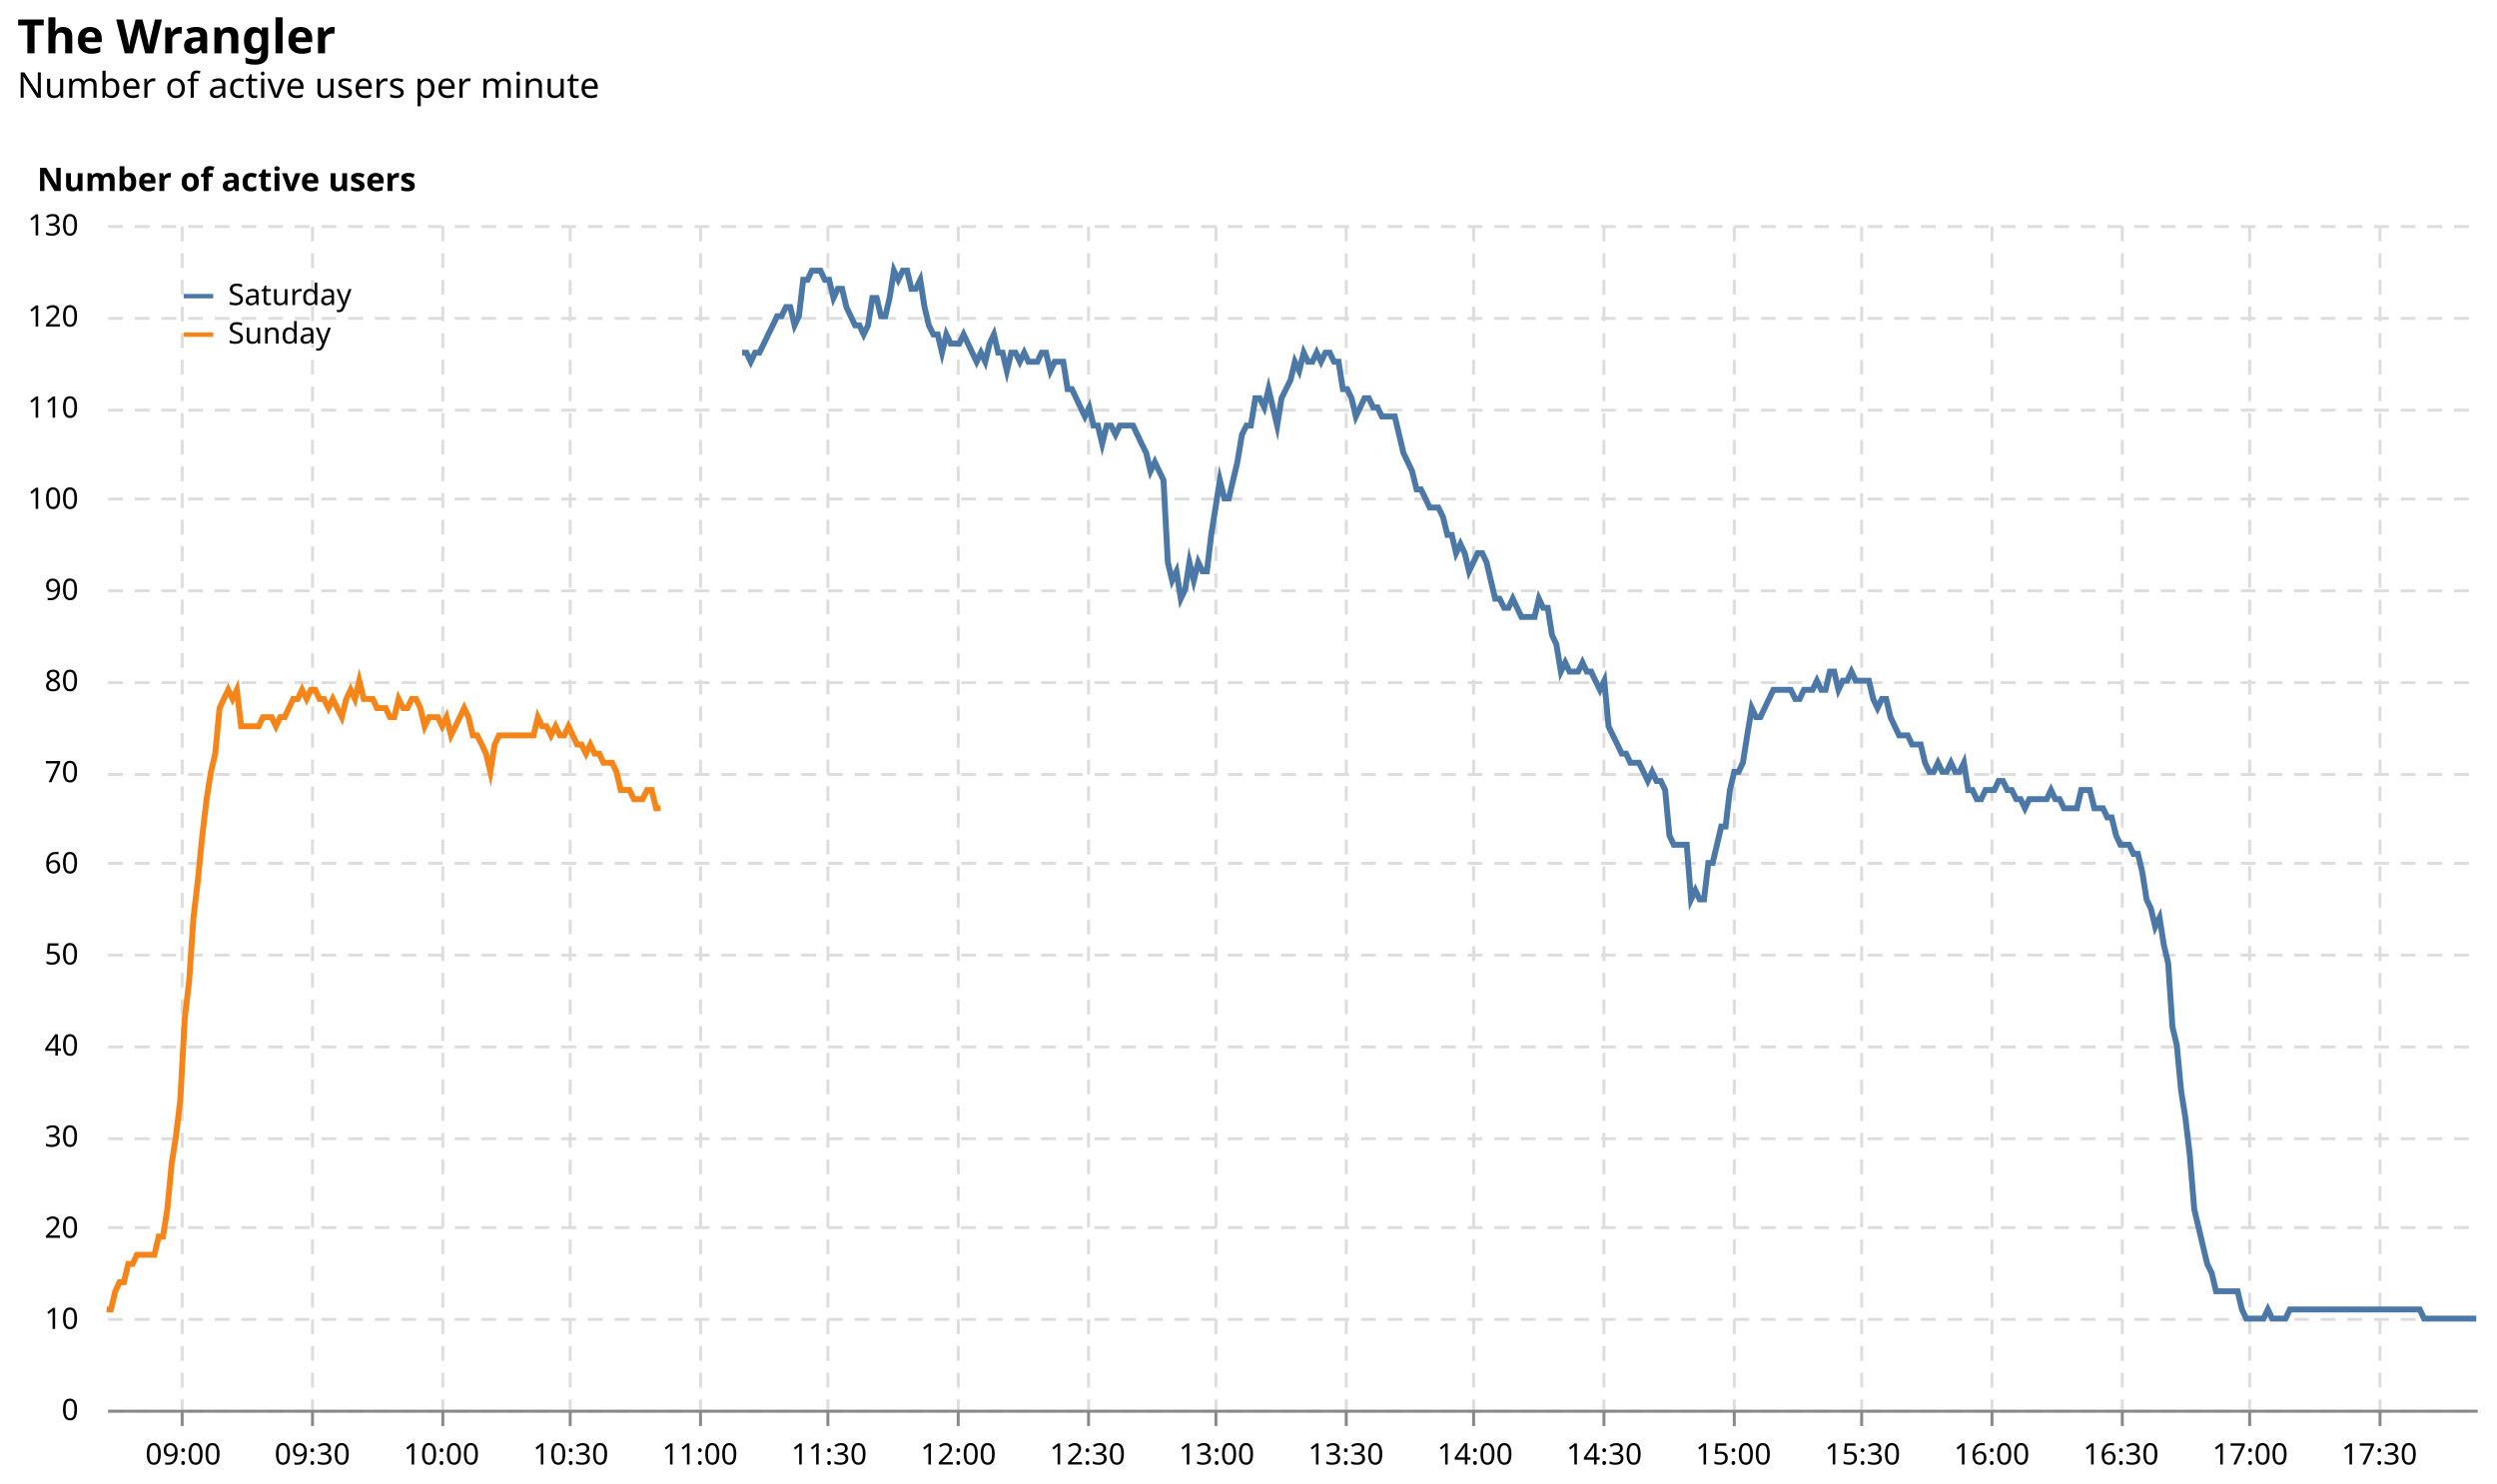
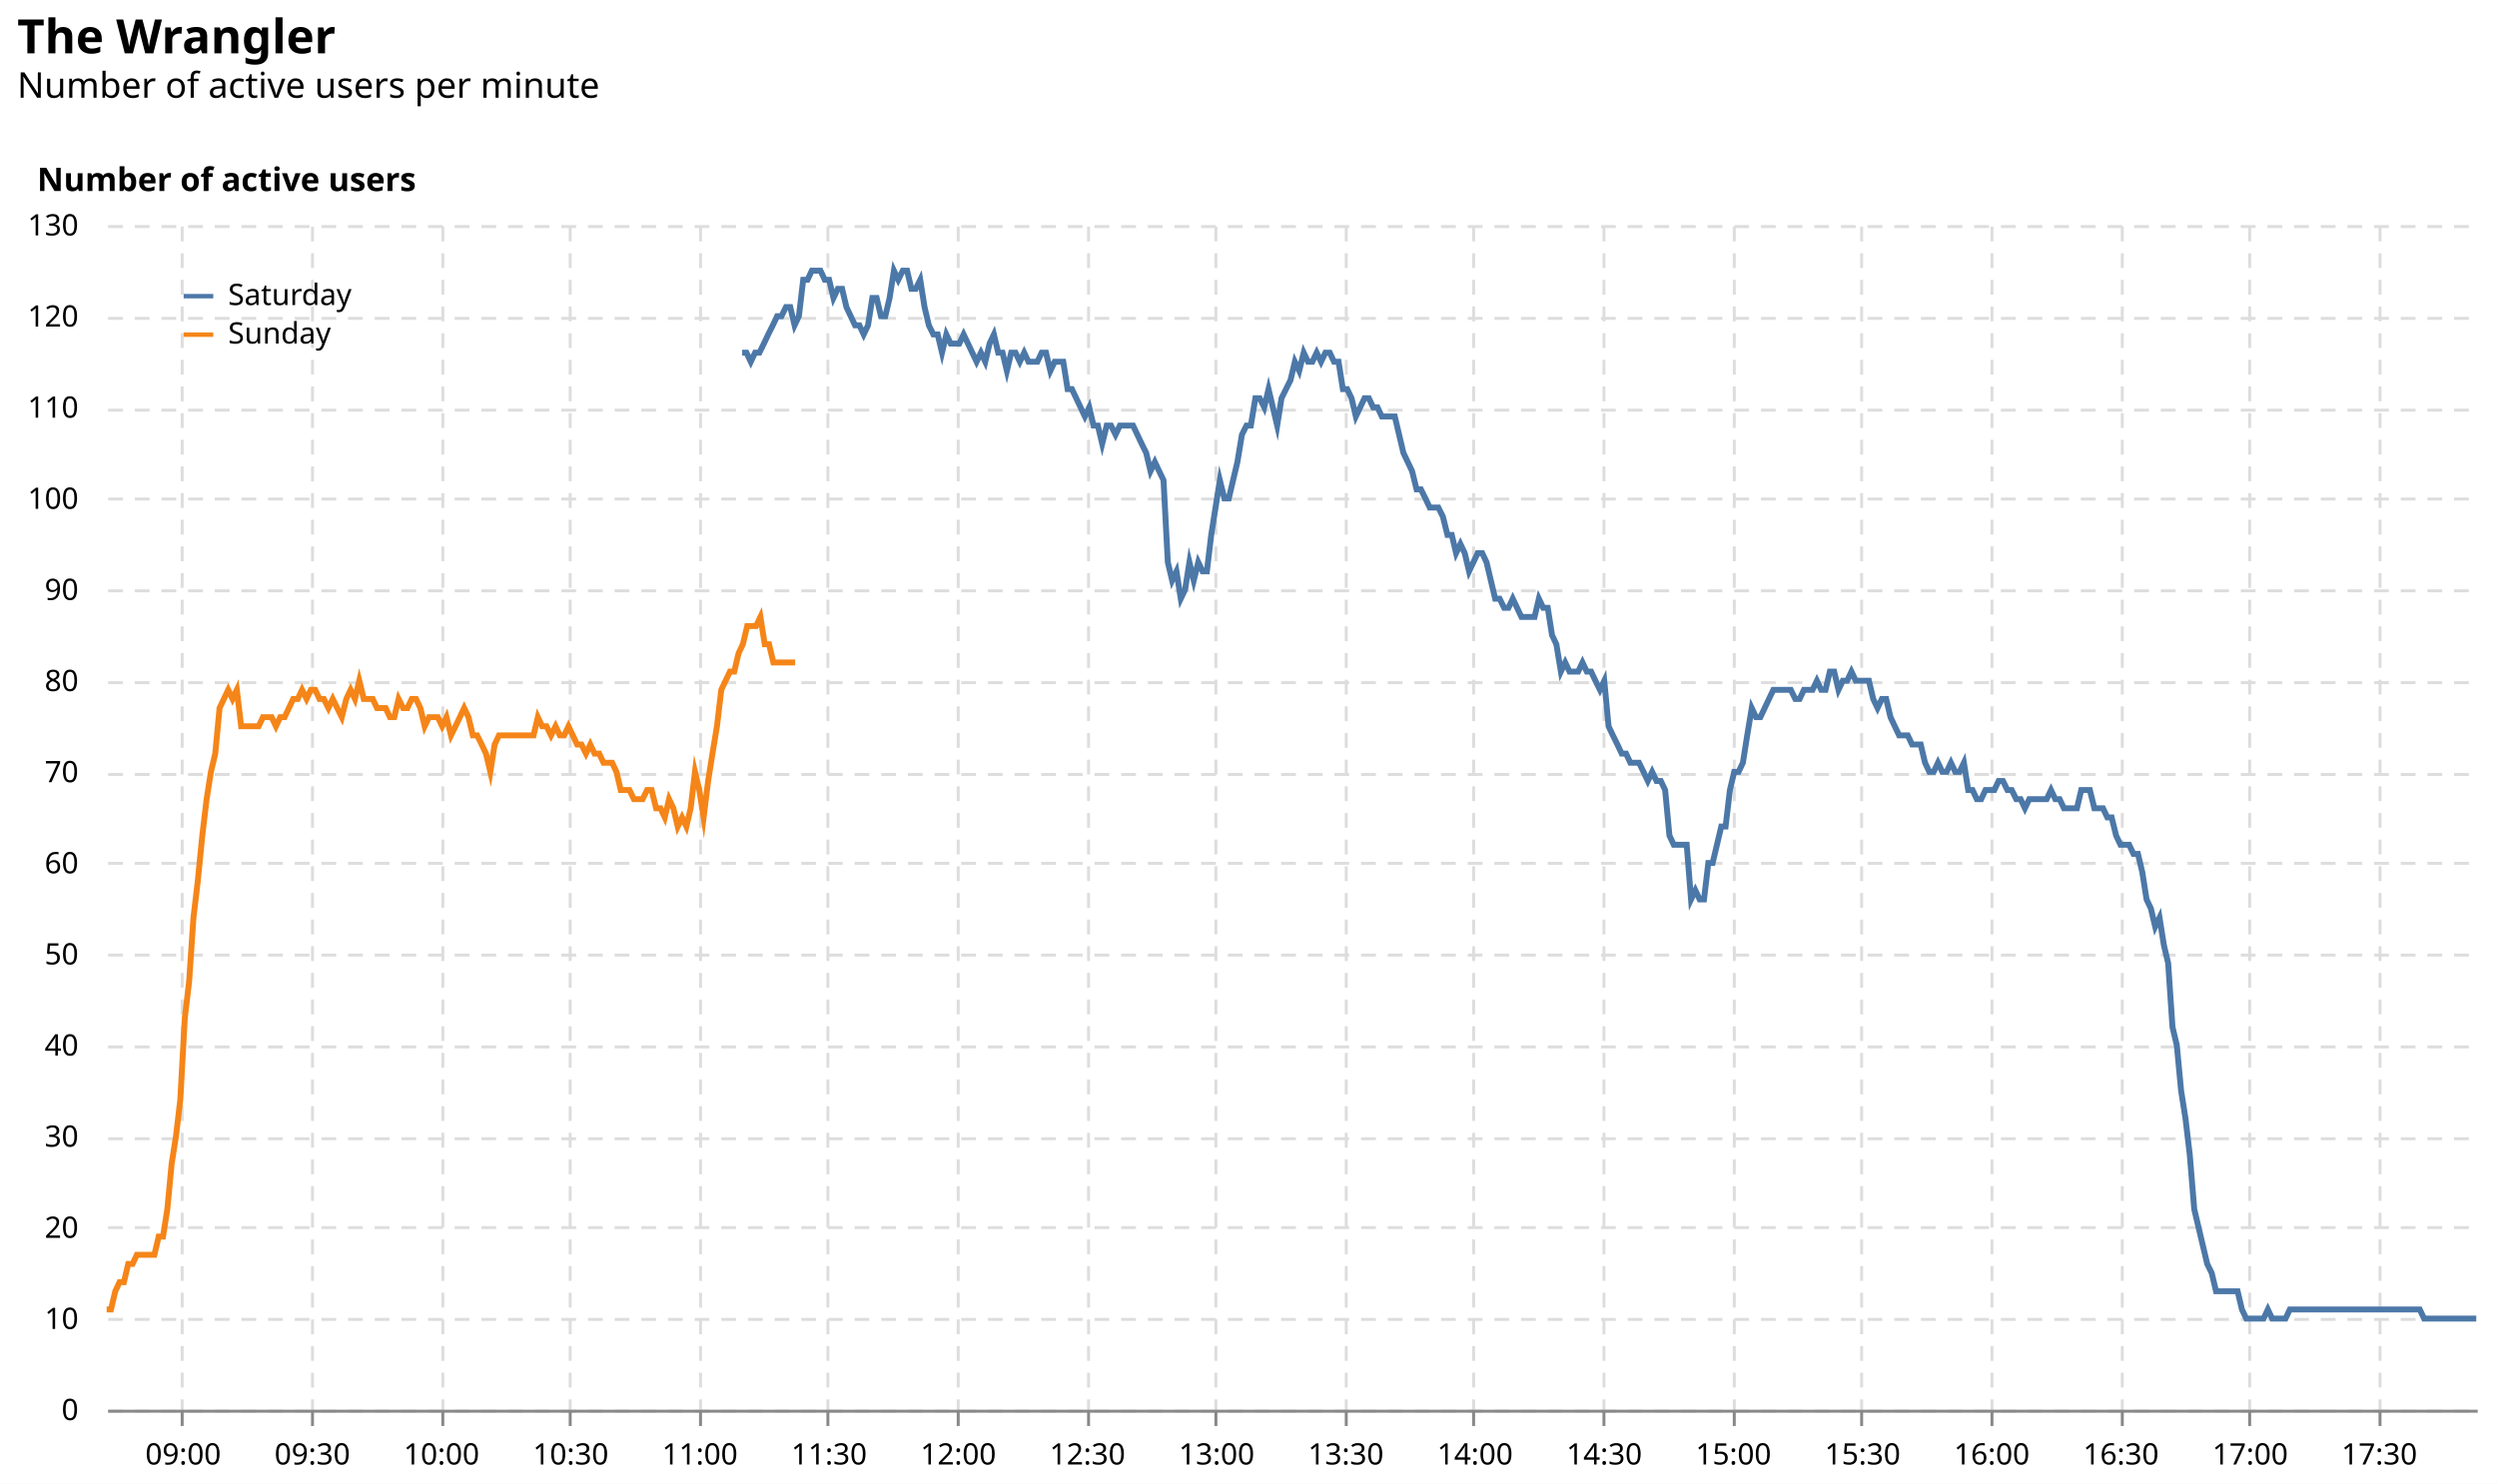
<svg xmlns="http://www.w3.org/2000/svg" version="1.1" class="marks" width="843" height="501" viewBox="0 0 843 501">
  <rect width="843" height="501" fill="white" />
  <g fill="none" stroke-miterlimit="10" transform="translate(36,76)">
    <g class="mark-group role-frame root" role="graphics-object" aria-roledescription="group mark container">
      <g transform="translate(0,0)">
        <path class="background" aria-hidden="true" d="M0,0h800v400h-800Z" stroke="#ddd" stroke-width="0" />
        <g>
          <g class="mark-group role-axis" role="graphics-symbol" aria-roledescription="axis" aria-label="X-axis for a time scale with values from Saturday, 13 November 2021, 8:42:34 AM to Saturday, 13 November 2021, 5:52:50 PM">
            <g transform="translate(0.5,400.5)">
              <path class="background" aria-hidden="true" d="M0,0h0v0h0Z" pointer-events="none" />
              <g>
                <g class="mark-rule role-axis-grid" pointer-events="none">
                  <line transform="translate(25,-400)" x2="0" y2="400" stroke="#ddd" stroke-width="1" stroke-dasharray="5,4" opacity="1" />
                  <line transform="translate(69,-400)" x2="0" y2="400" stroke="#ddd" stroke-width="1" stroke-dasharray="5,4" opacity="1" />
                  <line transform="translate(113,-400)" x2="0" y2="400" stroke="#ddd" stroke-width="1" stroke-dasharray="5,4" opacity="1" />
                  <line transform="translate(156,-400)" x2="0" y2="400" stroke="#ddd" stroke-width="1" stroke-dasharray="5,4" opacity="1" />
                  <line transform="translate(200,-400)" x2="0" y2="400" stroke="#ddd" stroke-width="1" stroke-dasharray="5,4" opacity="1" />
                  <line transform="translate(243,-400)" x2="0" y2="400" stroke="#ddd" stroke-width="1" stroke-dasharray="5,4" opacity="1" />
                  <line transform="translate(287,-400)" x2="0" y2="400" stroke="#ddd" stroke-width="1" stroke-dasharray="5,4" opacity="1" />
                  <line transform="translate(331,-400)" x2="0" y2="400" stroke="#ddd" stroke-width="1" stroke-dasharray="5,4" opacity="1" />
                  <line transform="translate(374,-400)" x2="0" y2="400" stroke="#ddd" stroke-width="1" stroke-dasharray="5,4" opacity="1" />
                  <line transform="translate(418,-400)" x2="0" y2="400" stroke="#ddd" stroke-width="1" stroke-dasharray="5,4" opacity="1" />
                  <line transform="translate(461,-400)" x2="0" y2="400" stroke="#ddd" stroke-width="1" stroke-dasharray="5,4" opacity="1" />
                  <line transform="translate(505,-400)" x2="0" y2="400" stroke="#ddd" stroke-width="1" stroke-dasharray="5,4" opacity="1" />
                  <line transform="translate(549,-400)" x2="0" y2="400" stroke="#ddd" stroke-width="1" stroke-dasharray="5,4" opacity="1" />
                  <line transform="translate(592,-400)" x2="0" y2="400" stroke="#ddd" stroke-width="1" stroke-dasharray="5,4" opacity="1" />
                  <line transform="translate(636,-400)" x2="0" y2="400" stroke="#ddd" stroke-width="1" stroke-dasharray="5,4" opacity="1" />
                  <line transform="translate(680,-400)" x2="0" y2="400" stroke="#ddd" stroke-width="1" stroke-dasharray="5,4" opacity="1" />
                  <line transform="translate(723,-400)" x2="0" y2="400" stroke="#ddd" stroke-width="1" stroke-dasharray="5,4" opacity="1" />
                  <line transform="translate(767,-400)" x2="0" y2="400" stroke="#ddd" stroke-width="1" stroke-dasharray="5,4" opacity="1" />
                </g>
              </g>
              <path class="foreground" aria-hidden="true" d="" pointer-events="none" display="none" />
            </g>
          </g>
          <g class="mark-group role-axis" role="graphics-symbol" aria-roledescription="axis" aria-label="Y-axis for a linear scale with values from 0 to 130">
            <g transform="translate(0.5,0.5)">
              <path class="background" aria-hidden="true" d="M0,0h0v0h0Z" pointer-events="none" />
              <g>
                <g class="mark-rule role-axis-grid" pointer-events="none">
                  <line transform="translate(0,400)" x2="800" y2="0" stroke="#ddd" stroke-width="1" stroke-dasharray="5,4" opacity="1" />
                  <line transform="translate(0,369)" x2="800" y2="0" stroke="#ddd" stroke-width="1" stroke-dasharray="5,4" opacity="1" />
                  <line transform="translate(0,338)" x2="800" y2="0" stroke="#ddd" stroke-width="1" stroke-dasharray="5,4" opacity="1" />
                  <line transform="translate(0,308)" x2="800" y2="0" stroke="#ddd" stroke-width="1" stroke-dasharray="5,4" opacity="1" />
                  <line transform="translate(0,277)" x2="800" y2="0" stroke="#ddd" stroke-width="1" stroke-dasharray="5,4" opacity="1" />
                  <line transform="translate(0,246)" x2="800" y2="0" stroke="#ddd" stroke-width="1" stroke-dasharray="5,4" opacity="1" />
                  <line transform="translate(0,215)" x2="800" y2="0" stroke="#ddd" stroke-width="1" stroke-dasharray="5,4" opacity="1" />
                  <line transform="translate(0,185)" x2="800" y2="0" stroke="#ddd" stroke-width="1" stroke-dasharray="5,4" opacity="1" />
                  <line transform="translate(0,154)" x2="800" y2="0" stroke="#ddd" stroke-width="1" stroke-dasharray="5,4" opacity="1" />
                  <line transform="translate(0,123)" x2="800" y2="0" stroke="#ddd" stroke-width="1" stroke-dasharray="5,4" opacity="1" />
                  <line transform="translate(0,92)" x2="800" y2="0" stroke="#ddd" stroke-width="1" stroke-dasharray="5,4" opacity="1" />
                  <line transform="translate(0,62)" x2="800" y2="0" stroke="#ddd" stroke-width="1" stroke-dasharray="5,4" opacity="1" />
                  <line transform="translate(0,31)" x2="800" y2="0" stroke="#ddd" stroke-width="1" stroke-dasharray="5,4" opacity="1" />
                  <line transform="translate(0,0)" x2="800" y2="0" stroke="#ddd" stroke-width="1" stroke-dasharray="5,4" opacity="1" />
                </g>
              </g>
              <path class="foreground" aria-hidden="true" d="" pointer-events="none" display="none" />
            </g>
          </g>
          <g class="mark-group role-axis" role="graphics-symbol" aria-roledescription="axis" aria-label="X-axis for a time scale with values from Saturday, 13 November 2021, 8:42:34 AM to Saturday, 13 November 2021, 5:52:50 PM">
            <g transform="translate(0.5,400.5)">
              <path class="background" aria-hidden="true" d="M0,0h0v0h0Z" pointer-events="none" />
              <g>
                <g class="mark-rule role-axis-tick" pointer-events="none">
                  <line transform="translate(25,0)" x2="0" y2="5" stroke="#888" stroke-width="1" opacity="1" />
                  <line transform="translate(69,0)" x2="0" y2="5" stroke="#888" stroke-width="1" opacity="1" />
                  <line transform="translate(113,0)" x2="0" y2="5" stroke="#888" stroke-width="1" opacity="1" />
                  <line transform="translate(156,0)" x2="0" y2="5" stroke="#888" stroke-width="1" opacity="1" />
                  <line transform="translate(200,0)" x2="0" y2="5" stroke="#888" stroke-width="1" opacity="1" />
                  <line transform="translate(243,0)" x2="0" y2="5" stroke="#888" stroke-width="1" opacity="1" />
                  <line transform="translate(287,0)" x2="0" y2="5" stroke="#888" stroke-width="1" opacity="1" />
                  <line transform="translate(331,0)" x2="0" y2="5" stroke="#888" stroke-width="1" opacity="1" />
                  <line transform="translate(374,0)" x2="0" y2="5" stroke="#888" stroke-width="1" opacity="1" />
                  <line transform="translate(418,0)" x2="0" y2="5" stroke="#888" stroke-width="1" opacity="1" />
                  <line transform="translate(461,0)" x2="0" y2="5" stroke="#888" stroke-width="1" opacity="1" />
                  <line transform="translate(505,0)" x2="0" y2="5" stroke="#888" stroke-width="1" opacity="1" />
                  <line transform="translate(549,0)" x2="0" y2="5" stroke="#888" stroke-width="1" opacity="1" />
                  <line transform="translate(592,0)" x2="0" y2="5" stroke="#888" stroke-width="1" opacity="1" />
                  <line transform="translate(636,0)" x2="0" y2="5" stroke="#888" stroke-width="1" opacity="1" />
                  <line transform="translate(680,0)" x2="0" y2="5" stroke="#888" stroke-width="1" opacity="1" />
                  <line transform="translate(723,0)" x2="0" y2="5" stroke="#888" stroke-width="1" opacity="1" />
                  <line transform="translate(767,0)" x2="0" y2="5" stroke="#888" stroke-width="1" opacity="1" />
                </g>
                <g class="mark-text role-axis-label" pointer-events="none">
                  <text text-anchor="middle" transform="translate(25.33315,18)" font-family="Sometype Mono" font-size="10px" fill="#000" opacity="1">09:00</text>
                  <text text-anchor="middle" transform="translate(68.94796,18)" font-family="Sometype Mono" font-size="10px" fill="#000" opacity="1">09:30</text>
                  <text text-anchor="middle" transform="translate(112.5628,18)" font-family="Sometype Mono" font-size="10px" fill="#000" opacity="1">10:00</text>
                  <text text-anchor="middle" transform="translate(156.1776,18)" font-family="Sometype Mono" font-size="10px" fill="#000" opacity="1">10:30</text>
                  <text text-anchor="middle" transform="translate(199.7924,18)" font-family="Sometype Mono" font-size="10px" fill="#000" opacity="1">11:00</text>
                  <text text-anchor="middle" transform="translate(243.4072,18)" font-family="Sometype Mono" font-size="10px" fill="#000" opacity="1">11:30</text>
                  <text text-anchor="middle" transform="translate(287.022,18)" font-family="Sometype Mono" font-size="10px" fill="#000" opacity="1">12:00</text>
                  <text text-anchor="middle" transform="translate(330.6368,18)" font-family="Sometype Mono" font-size="10px" fill="#000" opacity="1">12:30</text>
                  <text text-anchor="middle" transform="translate(374.2516,18)" font-family="Sometype Mono" font-size="10px" fill="#000" opacity="1">13:00</text>
                  <text text-anchor="middle" transform="translate(417.8664,18)" font-family="Sometype Mono" font-size="10px" fill="#000" opacity="1">13:30</text>
                  <text text-anchor="middle" transform="translate(461.4812,18)" font-family="Sometype Mono" font-size="10px" fill="#000" opacity="1">14:00</text>
                  <text text-anchor="middle" transform="translate(505.096,18)" font-family="Sometype Mono" font-size="10px" fill="#000" opacity="1">14:30</text>
                  <text text-anchor="middle" transform="translate(548.7109,18)" font-family="Sometype Mono" font-size="10px" fill="#000" opacity="1">15:00</text>
                  <text text-anchor="middle" transform="translate(592.3257,18)" font-family="Sometype Mono" font-size="10px" fill="#000" opacity="1">15:30</text>
                  <text text-anchor="middle" transform="translate(635.9405,18)" font-family="Sometype Mono" font-size="10px" fill="#000" opacity="1">16:00</text>
                  <text text-anchor="middle" transform="translate(679.5553,18)" font-family="Sometype Mono" font-size="10px" fill="#000" opacity="1">16:30</text>
                  <text text-anchor="middle" transform="translate(723.1701,18)" font-family="Sometype Mono" font-size="10px" fill="#000" opacity="1">17:00</text>
                  <text text-anchor="middle" transform="translate(766.7849,18)" font-family="Sometype Mono" font-size="10px" fill="#000" opacity="1">17:30</text>
                </g>
                <g class="mark-rule role-axis-domain" pointer-events="none">
                  <line transform="translate(0,0)" x2="800" y2="0" stroke="#888" stroke-width="1" opacity="1" />
                </g>
              </g>
              <path class="foreground" aria-hidden="true" d="" pointer-events="none" display="none" />
            </g>
          </g>
          <g class="mark-group role-axis" role="graphics-symbol" aria-roledescription="axis" aria-label="Y-axis titled 'Number of active users' for a linear scale with values from 0 to 130">
            <g transform="translate(0.5,0.5)">
              <path class="background" aria-hidden="true" d="M0,0h0v0h0Z" pointer-events="none" />
              <g>
                <g class="mark-text role-axis-label" pointer-events="none">
                  <text text-anchor="end" transform="translate(-10,403)" font-family="Sometype Mono" font-size="10px" fill="#000" opacity="1">0</text>
                  <text text-anchor="end" transform="translate(-10,372.2308)" font-family="Sometype Mono" font-size="10px" fill="#000" opacity="1">10</text>
                  <text text-anchor="end" transform="translate(-10,341.4615)" font-family="Sometype Mono" font-size="10px" fill="#000" opacity="1">20</text>
                  <text text-anchor="end" transform="translate(-10,310.6923)" font-family="Sometype Mono" font-size="10px" fill="#000" opacity="1">30</text>
                  <text text-anchor="end" transform="translate(-10,279.9231)" font-family="Sometype Mono" font-size="10px" fill="#000" opacity="1">40</text>
                  <text text-anchor="end" transform="translate(-10,249.1538)" font-family="Sometype Mono" font-size="10px" fill="#000" opacity="1">50</text>
                  <text text-anchor="end" transform="translate(-10,218.3846)" font-family="Sometype Mono" font-size="10px" fill="#000" opacity="1">60</text>
                  <text text-anchor="end" transform="translate(-10,187.6154)" font-family="Sometype Mono" font-size="10px" fill="#000" opacity="1">70</text>
                  <text text-anchor="end" transform="translate(-10,156.8462)" font-family="Sometype Mono" font-size="10px" fill="#000" opacity="1">80</text>
                  <text text-anchor="end" transform="translate(-10,126.0769)" font-family="Sometype Mono" font-size="10px" fill="#000" opacity="1">90</text>
                  <text text-anchor="end" transform="translate(-10,95.30769)" font-family="Sometype Mono" font-size="10px" fill="#000" opacity="1">100</text>
                  <text text-anchor="end" transform="translate(-10,64.53846)" font-family="Sometype Mono" font-size="10px" fill="#000" opacity="1">110</text>
                  <text text-anchor="end" transform="translate(-10,33.76923)" font-family="Sometype Mono" font-size="10px" fill="#000" opacity="1">120</text>
                  <text text-anchor="end" transform="translate(-10,3)" font-family="Sometype Mono" font-size="10px" fill="#000" opacity="1">130</text>
                </g>
                <g class="mark-text role-axis-title" pointer-events="none">
                  <text text-anchor="middle" transform="translate(40,-12)" font-family="Sometype Mono" font-size="11px" font-weight="bold" fill="#000" opacity="1">Number of active users</text>
                </g>
              </g>
              <path class="foreground" aria-hidden="true" d="" pointer-events="none" display="none" />
            </g>
          </g>
          <g class="mark-group role-scope pathgroup" role="graphics-object" aria-roledescription="group mark container">
            <g transform="translate(0,0)">
              <path class="background" aria-hidden="true" d="M0,0h800v400h-800Z" />
              <g>
                <g class="mark-line role-mark marks" role="graphics-symbol" aria-roledescription="line mark container">
                  <path d="M214.555,43.077L216.012,43.077L217.469,46.154L218.926,43.077L220.384,43.077L221.903,40L223.36,36.923L224.902,33.846L226.36,30.769L227.817,30.769L229.338,27.692L230.795,27.692L232.253,33.846L233.71,30.769L235.167,18.462L236.625,18.462L238.082,15.385L239.539,15.385L240.996,15.385L242.454,18.462L243.912,18.462L245.384,24.615L246.841,21.538L248.298,21.538L249.756,27.692L251.213,30.769L252.671,33.846L254.128,33.846L255.586,36.923L257.044,33.846L258.503,24.615L259.96,24.615L261.417,30.769L262.875,30.769L264.332,24.615L265.791,15.385L267.252,18.462L268.776,15.385L270.238,15.385L271.696,21.538L273.153,21.538L274.672,18.462L276.13,27.692L277.588,33.846L279.108,36.923L280.565,36.923L282.027,43.077L283.484,36.923L284.942,40L286.399,40L287.861,40L289.322,36.923L290.783,40L292.243,43.077L293.705,46.154L295.165,43.077L296.627,46.154L298.085,40L299.542,36.923L301.002,43.077L302.463,43.077L303.921,49.231L305.382,43.077L306.841,43.077L308.304,46.154L309.764,43.077L311.226,46.154L312.687,46.154L314.214,46.154L315.675,43.077L317.133,43.077L318.596,49.231L320.054,46.154L321.512,46.154L322.969,46.154L324.426,55.385L325.881,55.385L327.342,58.462L328.799,61.538L330.261,64.615L331.72,61.538L333.183,67.692L334.642,67.692L336.104,73.846L337.628,67.692L339.087,67.692L340.616,70.769L342.077,67.692L343.535,67.692L344.997,67.692L346.52,67.692L347.977,70.769L349.436,73.846L350.957,76.923L352.419,83.077L353.881,80L355.339,83.077L356.807,86.154L358.264,113.846L359.721,120L361.181,116.923L362.638,126.154L364.096,123.077L365.553,113.846L367.015,120L368.537,113.846L369.994,116.923L371.451,116.923L372.914,104.615L374.371,95.385L375.829,86.154L377.358,92.308L378.841,92.308L380.298,86.154L381.755,80L383.278,70.769L384.827,67.692L386.285,67.692L387.819,58.462L389.281,58.462L390.807,61.538L392.268,55.385L393.725,61.538L395.183,67.692L396.641,58.462L398.165,55.385L399.697,52.308L401.154,46.154L402.612,49.231L404.14,43.077L405.599,46.154L407.056,46.154L408.515,43.077L410.002,46.154L411.462,43.077L412.924,43.077L414.384,46.154L415.904,46.154L417.362,55.385L418.823,55.385L420.286,58.462L421.746,64.615L423.21,61.538L424.667,58.462L426.129,58.462L427.589,61.538L429.051,61.538L430.511,64.615L431.969,64.615L433.429,64.615L434.887,64.615L436.345,70.769L437.802,76.923L439.261,80L440.724,83.077L442.248,89.231L443.705,89.231L445.232,92.308L446.69,95.385L448.148,95.385L449.605,95.385L451.13,98.462L452.663,104.615L454.123,104.615L455.585,110.769L457.045,107.692L458.503,110.769L459.966,116.923L461.425,113.846L462.882,110.769L464.402,110.769L465.86,113.846L467.317,120L468.776,126.154L470.28,126.154L471.804,129.231L473.261,129.231L474.72,126.154L476.177,129.231L477.635,132.308L479.092,132.308L480.62,132.308L482.077,132.308L483.535,126.154L484.993,129.231L486.52,129.231L487.978,138.462L489.435,141.538L490.964,150.769L492.422,147.692L493.879,150.769L495.337,150.769L496.794,150.769L498.252,147.692L499.709,150.769L501.167,150.769L502.624,153.846L504.147,156.923L505.605,153.846L507.062,169.231L508.52,172.308L510.045,175.385L511.503,178.462L512.961,178.462L514.418,181.538L515.876,181.538L517.333,181.538L518.854,184.615L520.312,187.692L521.77,184.615L523.243,187.692L524.7,187.692L526.158,190.769L527.615,206.154L529.072,209.231L530.529,209.231L531.987,209.231L533.444,209.231L534.902,227.692L536.359,224.615L537.817,227.692L539.279,227.692L540.737,215.385L542.194,215.385L543.652,209.231L545.109,203.077L546.566,203.077L548.024,190.769L549.481,184.615L550.952,184.615L552.41,181.538L553.867,172.308L555.392,163.077L556.849,166.154L558.309,166.154L559.766,163.077L561.224,160L562.681,156.923L564.138,156.923L565.663,156.923L567.121,156.923L568.578,156.923L570.1,160L571.557,160L573.016,156.923L574.474,156.923L575.933,156.923L577.391,153.846L578.849,156.923L580.306,156.923L581.764,150.769L583.221,150.769L584.679,156.923L586.139,153.846L587.597,153.846L589.054,150.769L590.512,153.846L591.969,153.846L593.492,153.846L594.95,153.846L596.407,160L597.865,163.077L599.323,160L600.781,160L602.238,166.154L603.696,169.231L605.154,172.308L606.611,172.308L608.069,172.308L609.526,175.385L610.984,175.385L612.442,175.385L613.899,181.538L615.357,184.615L616.814,184.615L618.272,181.538L619.729,184.615L621.187,184.615L622.646,181.538L624.103,184.615L625.561,184.615L627.019,181.538L628.476,190.769L629.934,190.769L631.391,193.846L632.849,193.846L634.306,190.769L635.828,190.769L637.286,190.769L638.744,187.692L640.201,187.692L641.718,190.769L643.176,190.769L644.705,193.846L646.163,193.846L647.622,196.923L649.08,193.846L650.599,193.846L652.057,193.846L653.514,193.846L654.972,193.846L656.429,190.769L657.887,193.846L659.344,193.846L660.802,196.923L662.261,196.923L663.718,196.923L665.176,196.923L666.633,190.769L668.091,190.769L669.549,190.769L671.069,196.923L672.527,196.923L673.984,196.923L675.442,200L676.9,200L678.424,206.154L679.881,209.231L681.342,209.231L682.8,209.231L684.258,212.308L685.782,212.308L687.24,218.462L688.697,227.692L690.155,230.769L691.612,236.923L693.07,233.846L694.528,243.077L694.528,243.077L695.985,249.231L697.443,270.769L698.9,276.923L700.358,292.308L701.816,301.538L703.273,313.846L704.791,332.308L706.249,338.462L707.707,344.615L709.165,350.769L710.686,353.846L712.143,360L713.602,360L715.059,360L716.516,360L717.974,360L719.432,360L720.889,366.154L722.35,369.231L723.808,369.231L725.266,369.231L726.723,369.231L728.181,369.231L729.639,366.154L731.097,369.231L732.623,369.231L734.081,369.231L735.598,369.231L737.056,366.154L738.514,366.154L739.972,366.154L741.43,366.154L742.887,366.154L744.345,366.154L745.802,366.154L747.26,366.154L748.718,366.154L750.175,366.154L751.633,366.154L753.091,366.154L754.615,366.154L756.073,366.154L757.531,366.154L758.989,366.154L760.456,366.154L761.914,366.154L763.371,366.154L764.829,366.154L766.287,366.154L767.745,366.154L769.203,366.154L770.661,366.154L772.118,366.154L773.576,366.154L775.034,366.154L776.491,366.154L777.949,366.154L779.406,366.154L780.927,366.154L782.384,369.231L783.841,369.231L785.299,369.231L786.818,369.231L788.275,369.231L789.732,369.231L791.19,369.231L792.713,369.231L794.17,369.231L795.628,369.231L797.085,369.231L798.543,369.231L800,369.231" stroke="#4c78a8" stroke-width="2" />
                </g>
              </g>
              <path class="foreground" aria-hidden="true" d="" display="none" />
            </g>
            <g transform="translate(0,0)">
              <path class="background" aria-hidden="true" d="M0,0h800v400h-800Z" />
              <g>
                <g class="mark-line role-mark marks" role="graphics-symbol" aria-roledescription="line mark container">
-                   <path d="M0,366.154L1.46,366.154L2.918,360L4.375,356.923L5.833,356.923L7.291,350.769L8.749,350.769L10.207,347.692L11.733,347.692L13.191,347.692L14.649,347.692L16.117,347.692L17.576,341.538L19.033,341.538L20.491,332.308L21.95,316.923L23.407,307.692L24.864,295.385L26.394,267.692L27.853,255.385L29.311,233.846L30.769,221.538L32.294,206.154L33.752,193.846L35.21,184.615L36.667,178.462L38.125,163.077L39.582,160L41.04,156.923L42.497,160L43.955,156.923L45.413,169.231L46.87,169.231L48.328,169.231L49.785,169.231L51.316,169.231L52.773,166.154L54.237,166.154L55.696,166.154L57.154,169.231L58.612,166.154L60.069,166.154L61.527,163.077L62.984,160L64.511,160L65.969,156.923L67.49,160L68.948,156.923L70.413,156.923L71.87,160L73.329,160L74.871,163.077L76.333,160L77.852,163.077L79.384,166.154L80.914,160L82.372,156.923L83.829,160L85.287,153.846L86.808,160L88.362,160L89.819,160L91.277,163.077L92.734,163.077L94.192,163.077L95.65,166.154L97.107,166.154L98.565,160L100.088,163.077L101.545,163.077L103.003,160L104.46,160L105.917,163.077L107.375,169.231L108.832,166.154L110.359,166.154L111.817,166.154L113.275,169.231L114.732,166.154L116.257,172.308L117.782,169.231L119.241,166.154L120.699,163.077L122.165,166.154L123.627,172.308L125.094,172.308L126.618,175.385L128.078,178.462L129.536,184.615L130.995,175.385L132.453,172.308L133.911,172.308L135.37,172.308L136.829,172.308L138.288,172.308L139.746,172.308L141.205,172.308L142.665,172.308L144.123,172.308L145.581,166.154L147.041,169.231L148.498,169.231L150.031,172.308L151.556,169.231L153.014,172.308L154.471,172.308L155.928,169.231L157.385,172.308L158.843,175.385L160.3,175.385L161.829,178.462L163.286,175.385L164.744,178.462L166.28,178.462L167.739,181.538L169.197,181.538L170.655,181.538L172.113,184.615L173.57,190.769L175.028,190.769L176.492,190.769L178.015,193.846L179.472,193.846L180.93,193.846L182.456,190.769L183.993,190.769L185.515,196.923L186.972,196.923" stroke="#f58518" stroke-width="2" />
+                   <path d="M0,366.154L1.46,366.154L2.918,360L4.375,356.923L5.833,356.923L7.291,350.769L8.749,350.769L10.207,347.692L11.733,347.692L13.191,347.692L14.649,347.692L16.117,347.692L17.576,341.538L19.033,341.538L20.491,332.308L21.95,316.923L23.407,307.692L24.864,295.385L26.394,267.692L27.853,255.385L29.311,233.846L30.769,221.538L32.294,206.154L33.752,193.846L35.21,184.615L36.667,178.462L38.125,163.077L39.582,160L41.04,156.923L42.497,160L43.955,156.923L45.413,169.231L46.87,169.231L48.328,169.231L49.785,169.231L51.316,169.231L52.773,166.154L54.237,166.154L55.696,166.154L57.154,169.231L58.612,166.154L60.069,166.154L61.527,163.077L62.984,160L64.511,160L65.969,156.923L67.49,160L68.948,156.923L70.413,156.923L71.87,160L73.329,160L74.871,163.077L76.333,160L77.852,163.077L79.384,166.154L80.914,160L82.372,156.923L83.829,160L85.287,153.846L86.808,160L88.362,160L89.819,160L91.277,163.077L92.734,163.077L94.192,163.077L95.65,166.154L97.107,166.154L98.565,160L100.088,163.077L101.545,163.077L103.003,160L104.46,160L105.917,163.077L107.375,169.231L108.832,166.154L110.359,166.154L111.817,166.154L113.275,169.231L114.732,166.154L116.257,172.308L117.782,169.231L119.241,166.154L120.699,163.077L122.165,166.154L123.627,172.308L125.094,172.308L126.618,175.385L128.078,178.462L129.536,184.615L130.995,175.385L132.453,172.308L133.911,172.308L135.37,172.308L136.829,172.308L138.288,172.308L139.746,172.308L141.205,172.308L142.665,172.308L144.123,172.308L145.581,166.154L147.041,169.231L148.498,169.231L150.031,172.308L151.556,169.231L153.014,172.308L154.471,172.308L155.928,169.231L157.385,172.308L158.843,175.385L160.3,175.385L161.829,178.462L163.286,175.385L164.744,178.462L166.28,178.462L167.739,181.538L169.197,181.538L170.655,181.538L172.113,184.615L173.57,190.769L175.028,190.769L176.492,190.769L178.015,193.846L179.472,193.846L180.93,193.846L182.456,190.769L183.993,190.769L185.515,196.923L186.972,196.923L188.429,200L189.887,193.846L191.345,196.923L192.802,203.077L194.26,200L195.717,203.077L197.174,196.923L198.632,184.615L200.09,190.769L201.548,200L203.071,187.692L204.529,178.462L206.052,169.231L207.51,156.923L208.967,153.846L210.425,150.769L211.883,150.769L213.341,144.615L214.798,141.538L216.259,135.385L217.804,135.385L219.262,135.385L220.72,132.308L222.178,141.538L223.635,141.538L225.095,147.692L226.612,147.692L228.07,147.692L229.528,147.692L230.988,147.692L232.445,147.692" stroke="#f58518" stroke-width="2" />
                </g>
              </g>
              <path class="foreground" aria-hidden="true" d="" display="none" />
            </g>
          </g>
          <g class="mark-group role-legend" role="graphics-symbol" aria-roledescription="legend" aria-label="Symbol legend for stroke color with 2 values: Saturday, Sunday">
            <g transform="translate(25,18)">
              <path class="background" aria-hidden="true" d="M0,0h63v24h-63Z" pointer-events="none" />
              <g>
                <g class="mark-group role-legend-entry">
                  <g transform="translate(0,0)">
                    <path class="background" aria-hidden="true" d="M0,0h0v0h0Z" pointer-events="none" />
                    <g>
                      <g class="mark-group role-scope" role="graphics-object" aria-roledescription="group mark container">
                        <g transform="translate(0,0)">
                          <path class="background" aria-hidden="true" d="M0,0h62.4v11h-62.4Z" pointer-events="none" opacity="1" />
                          <g>
                            <g class="mark-symbol role-legend-symbol" pointer-events="none">
                              <path transform="translate(6,6)" d="M-5,0L5,0" stroke="#4c78a8" stroke-width="1.5" opacity="1" />
                            </g>
                            <g class="mark-text role-legend-label" pointer-events="none">
                              <text text-anchor="start" transform="translate(16,9)" font-family="Sometype Mono" font-size="10px" fill="#000" opacity="1">Saturday</text>
                            </g>
                          </g>
                          <path class="foreground" aria-hidden="true" d="" pointer-events="none" display="none" />
                        </g>
                        <g transform="translate(0,13)">
                          <path class="background" aria-hidden="true" d="M0,0h62.4v11h-62.4Z" pointer-events="none" opacity="1" />
                          <g>
                            <g class="mark-symbol role-legend-symbol" pointer-events="none">
                              <path transform="translate(6,6)" d="M-5,0L5,0" stroke="#f58518" stroke-width="1.5" opacity="1" />
                            </g>
                            <g class="mark-text role-legend-label" pointer-events="none">
                              <text text-anchor="start" transform="translate(16,9)" font-family="Sometype Mono" font-size="10px" fill="#000" opacity="1">Sunday</text>
                            </g>
                          </g>
                          <path class="foreground" aria-hidden="true" d="" pointer-events="none" display="none" />
                        </g>
                      </g>
                    </g>
                    <path class="foreground" aria-hidden="true" d="" pointer-events="none" display="none" />
                  </g>
                </g>
              </g>
              <path class="foreground" aria-hidden="true" d="" pointer-events="none" display="none" />
            </g>
          </g>
          <g class="mark-group role-title">
            <g transform="translate(-30.17989,-71)">
              <path class="background" aria-hidden="true" d="M0,0h0v0h0Z" pointer-events="none" />
              <g>
                <g class="mark-text role-title-text" role="graphics-symbol" aria-roledescription="title" aria-label="Title text 'The Wrangler'" pointer-events="none">
                  <text text-anchor="start" transform="translate(0,13)" font-family="Sometype Mono" font-size="16px" font-weight="600" fill="#000" opacity="1">The Wrangler</text>
                </g>
                <g class="mark-text role-title-subtitle" role="graphics-symbol" aria-roledescription="subtitle" aria-label="Subtitle text 'Number of active users per minute'" pointer-events="none">
                  <text text-anchor="start" transform="translate(0,28)" font-family="Sometype Mono" font-size="12px" fill="#000" opacity="1">Number of active users per minute</text>
                </g>
              </g>
              <path class="foreground" aria-hidden="true" d="" pointer-events="none" display="none" />
            </g>
          </g>
        </g>
        <path class="foreground" aria-hidden="true" d="" display="none" />
      </g>
    </g>
  </g>
</svg>
